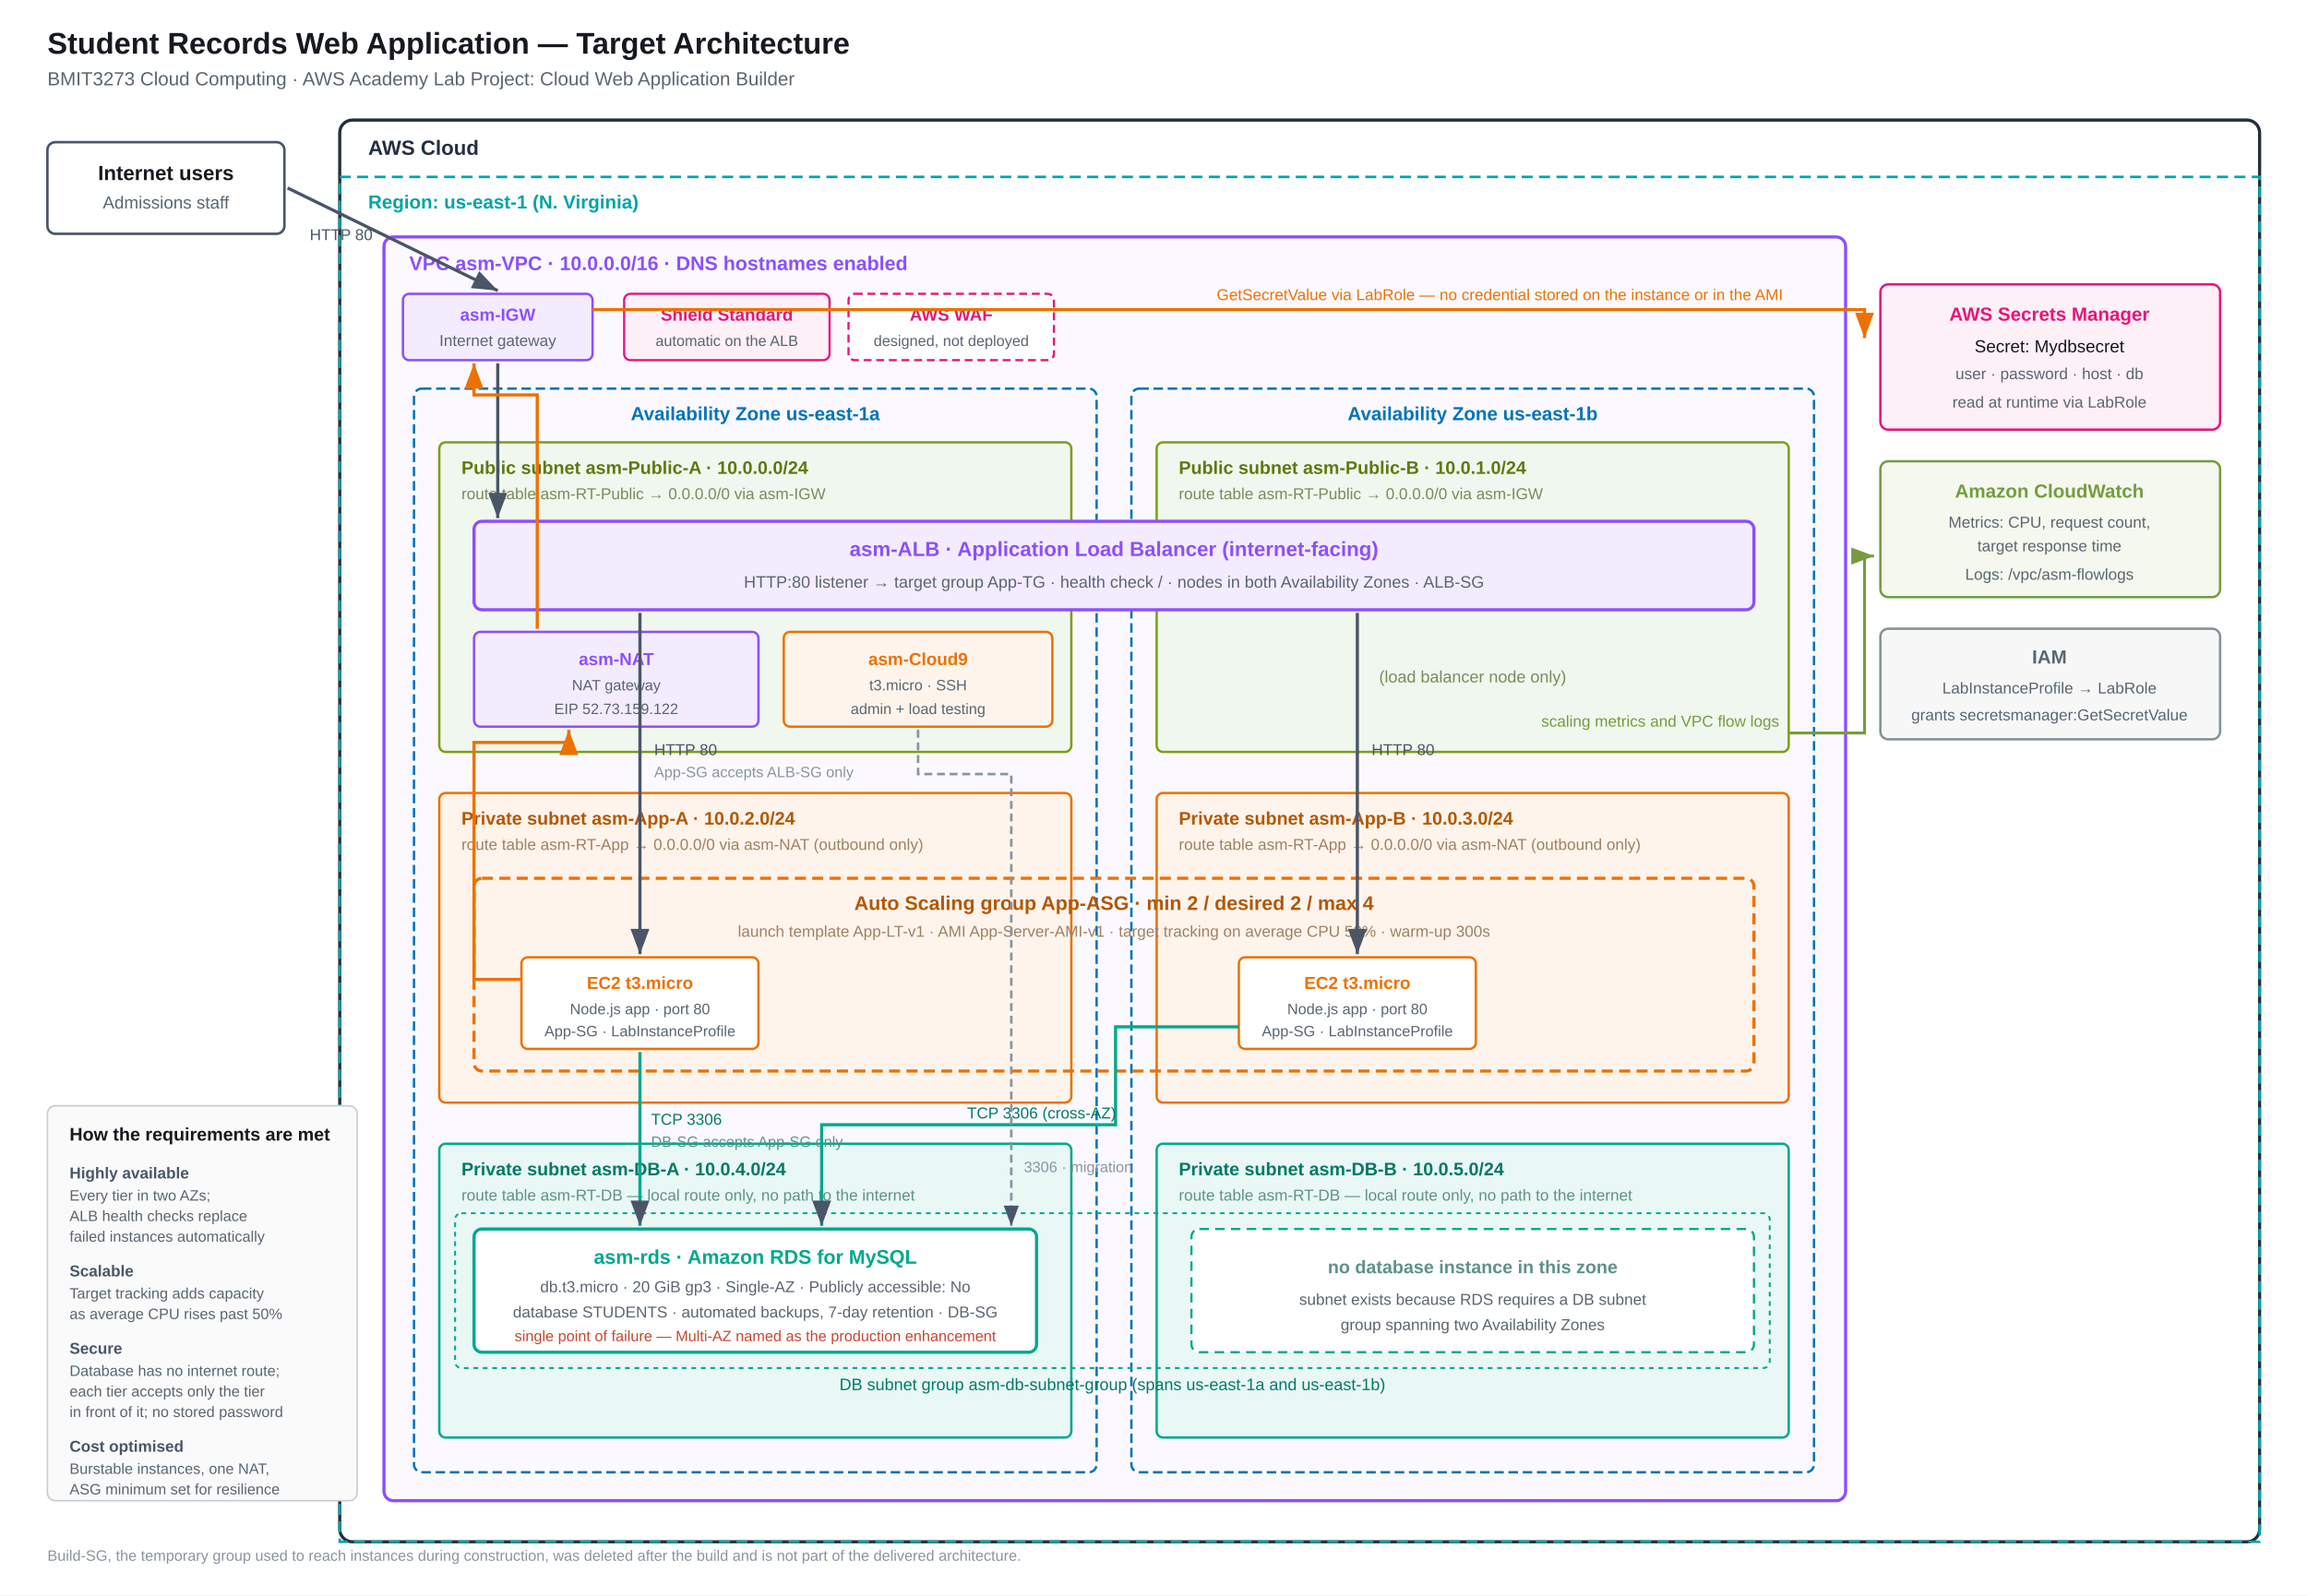
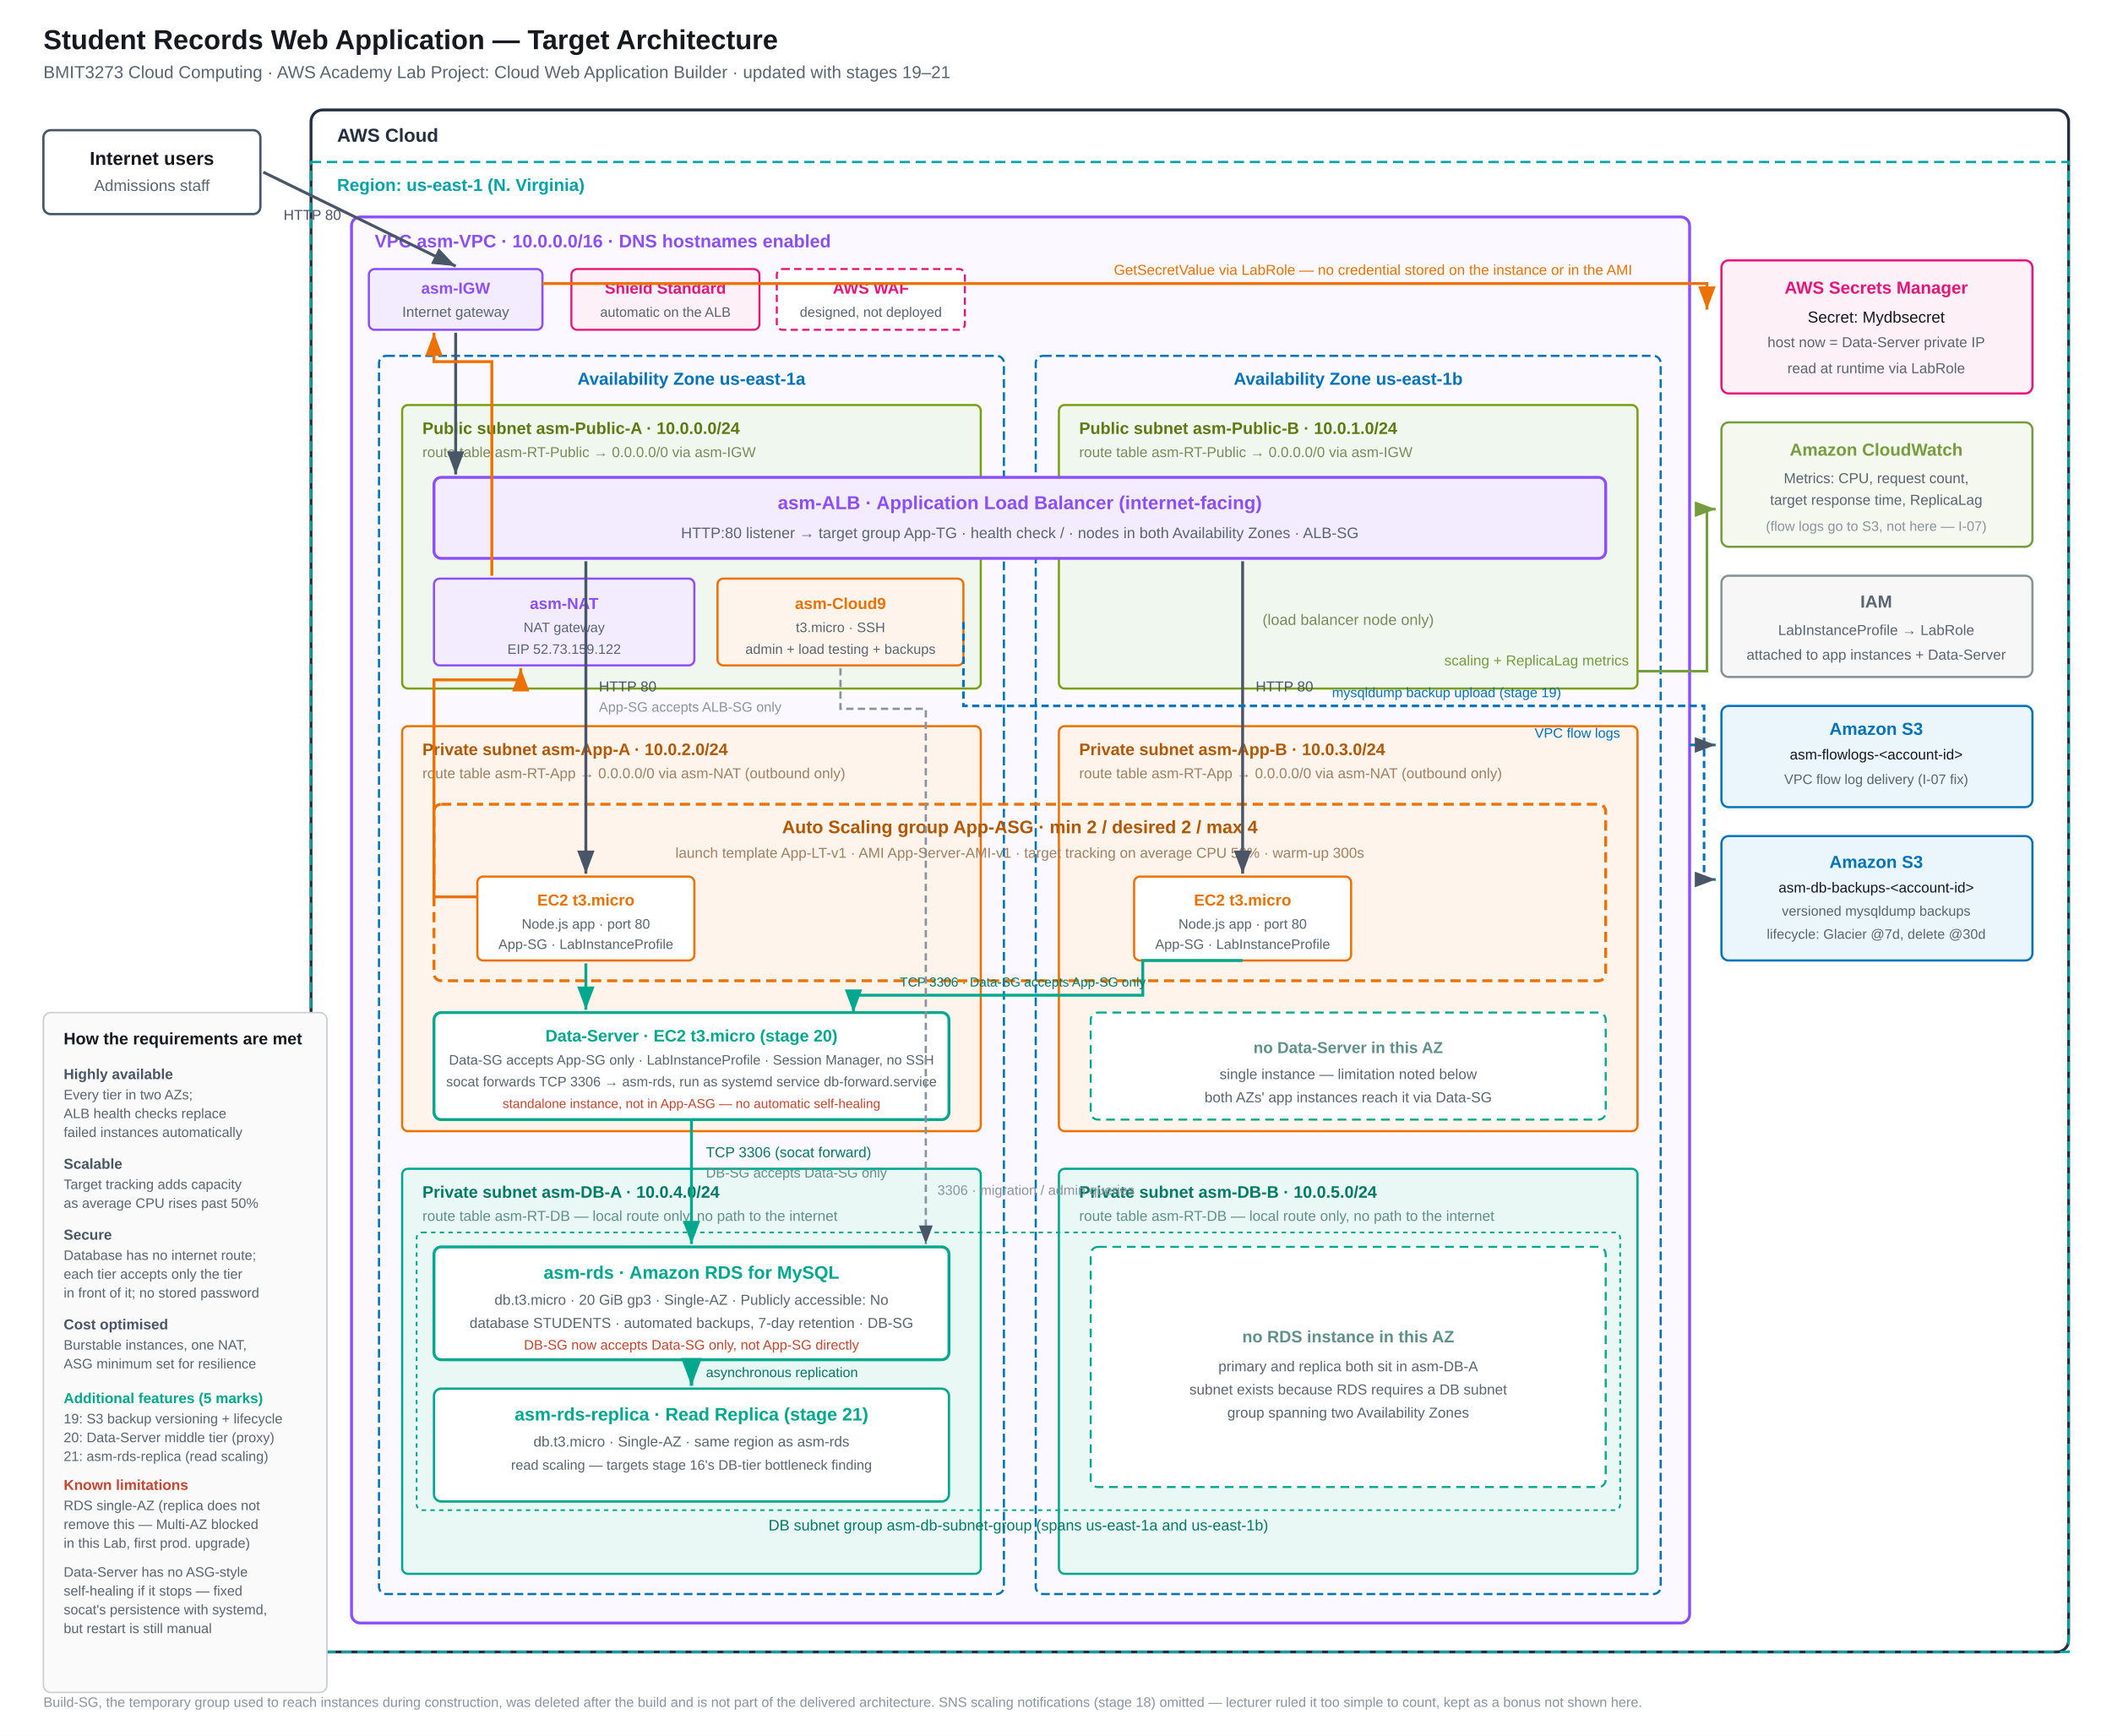
- <svg xmlns="http://www.w3.org/2000/svg" width="1460" height="1010" viewBox="0 0 1460 1010" font-family="Arial, Helvetica, sans-serif">
+ <svg xmlns="http://www.w3.org/2000/svg" width="1460" height="1200" viewBox="0 0 1460 1200" font-family="Arial, Helvetica, sans-serif">
  <defs>
    <marker id="a" markerWidth="9" markerHeight="9" refX="8" refY="3" orient="auto">
      <path d="M0,0 L0,6 L8,3 z" fill="#4A5568" />
    </marker>
    <marker id="ao" markerWidth="9" markerHeight="9" refX="8" refY="3" orient="auto">
      <path d="M0,0 L0,6 L8,3 z" fill="#ED7100" />
    </marker>
    <marker id="ag" markerWidth="9" markerHeight="9" refX="8" refY="3" orient="auto">
      <path d="M0,0 L0,6 L8,3 z" fill="#759C3E" />
    </marker>
+     <marker id="at" markerWidth="9" markerHeight="9" refX="8" refY="3" orient="auto">
+       <path d="M0,0 L0,6 L8,3 z" fill="#01A88D" />
+     </marker>
  </defs>
-   <rect width="1460" height="1010" fill="#ffffff" />
+   <rect width="1460" height="1200" fill="#ffffff" />
  <text x="30" y="34" font-size="19" font-weight="bold" fill="#16191F">Student Records Web Application — Target Architecture</text>
-   <text x="30" y="54" font-size="12" fill="#5A6570">BMIT3273 Cloud Computing · AWS Academy Lab Project: Cloud Web Application Builder</text>
+   <text x="30" y="54" font-size="12" fill="#5A6570">BMIT3273 Cloud Computing · AWS Academy Lab Project: Cloud Web Application Builder · updated with stages 19–21</text>
  <rect x="30" y="90" width="150" height="58" rx="5" fill="#fff" stroke="#4A5568" stroke-width="1.6" />
  <text x="105" y="114" font-size="13" font-weight="bold" text-anchor="middle" fill="#16191F">Internet users</text>
  <text x="105" y="132" font-size="11" text-anchor="middle" fill="#5A6570">Admissions staff</text>
-   <rect x="215" y="76" width="1215" height="900" rx="8" fill="#fff" stroke="#232F3E" stroke-width="2" />
+   <rect x="215" y="76" width="1215" height="1066" rx="8" fill="#fff" stroke="#232F3E" stroke-width="2" />
  <text x="233" y="98" font-size="13" font-weight="bold" fill="#232F3E">AWS Cloud</text>
-   <rect x="215" y="112" width="1215" height="864" fill="none" stroke="#00A4A6" stroke-width="1.6" stroke-dasharray="7 4" />
+   <rect x="215" y="112" width="1215" height="1030" fill="none" stroke="#00A4A6" stroke-width="1.6" stroke-dasharray="7 4" />
  <text x="233" y="132" font-size="12" font-weight="bold" fill="#00A4A6">Region: us-east-1 (N. Virginia)</text>
  <rect x="1190" y="180" width="215" height="92" rx="5" fill="#FDF0F7" stroke="#E7157B" stroke-width="1.5" />
  <text x="1297" y="203" font-size="12" font-weight="bold" text-anchor="middle" fill="#E7157B">AWS Secrets Manager</text>
  <text x="1297" y="223" font-size="11" text-anchor="middle" fill="#16191F">Secret: Mydbsecret</text>
-   <text x="1297" y="240" font-size="10" text-anchor="middle" fill="#5A6570">user · password · host · db</text>
+   <text x="1297" y="240" font-size="10" text-anchor="middle" fill="#5A6570">host now = Data-Server private IP</text>
  <text x="1297" y="258" font-size="10" text-anchor="middle" fill="#5A6570">read at runtime via LabRole</text>
  <rect x="1190" y="292" width="215" height="86" rx="5" fill="#F4F8EE" stroke="#759C3E" stroke-width="1.5" />
  <text x="1297" y="315" font-size="12" font-weight="bold" text-anchor="middle" fill="#759C3E">Amazon CloudWatch</text>
  <text x="1297" y="334" font-size="10" text-anchor="middle" fill="#5A6570">Metrics: CPU, request count,</text>
-   <text x="1297" y="349" font-size="10" text-anchor="middle" fill="#5A6570">target response time</text>
-   <text x="1297" y="367" font-size="10" text-anchor="middle" fill="#5A6570">Logs: /vpc/asm-flowlogs</text>
+   <text x="1297" y="349" font-size="10" text-anchor="middle" fill="#5A6570">target response time, ReplicaLag</text>
+   <text x="1297" y="367" font-size="9.5" text-anchor="middle" fill="#8A94A0">(flow logs go to S3, not here — I-07)</text>
  <rect x="1190" y="398" width="215" height="70" rx="5" fill="#F7F7F8" stroke="#879196" stroke-width="1.5" />
  <text x="1297" y="420" font-size="12" font-weight="bold" text-anchor="middle" fill="#5A6570">IAM</text>
  <text x="1297" y="439" font-size="10" text-anchor="middle" fill="#5A6570">LabInstanceProfile → LabRole</text>
-   <text x="1297" y="456" font-size="10" text-anchor="middle" fill="#5A6570">grants secretsmanager:GetSecretValue</text>
-   <rect x="243" y="150" width="925" height="800" rx="6" fill="#FBF9FF" stroke="#8C4FFF" stroke-width="2" />
+   <text x="1297" y="456" font-size="10" text-anchor="middle" fill="#5A6570">attached to app instances + Data-Server</text>
+   <rect x="1190" y="488" width="215" height="70" rx="5" fill="#EAF6FB" stroke="#0073BB" stroke-width="1.5" />
+   <text x="1297" y="508" font-size="12" font-weight="bold" text-anchor="middle" fill="#0073BB">Amazon S3</text>
+   <text x="1297" y="525" font-size="10" text-anchor="middle" fill="#16191F">asm-flowlogs-&lt;account-id&gt;</text>
+   <text x="1297" y="542" font-size="9.5" text-anchor="middle" fill="#5A6570">VPC flow log delivery (I-07 fix)</text>
+   <rect x="1190" y="578" width="215" height="86" rx="5" fill="#EAF6FB" stroke="#0073BB" stroke-width="1.5" />
+   <text x="1297" y="600" font-size="12" font-weight="bold" text-anchor="middle" fill="#0073BB">Amazon S3</text>
+   <text x="1297" y="617" font-size="10" text-anchor="middle" fill="#16191F">asm-db-backups-&lt;account-id&gt;</text>
+   <text x="1297" y="633" font-size="9.5" text-anchor="middle" fill="#5A6570">versioned mysqldump backups</text>
+   <text x="1297" y="649" font-size="9.5" text-anchor="middle" fill="#5A6570">lifecycle: Glacier @7d, delete @30d</text>
+   <rect x="243" y="150" width="925" height="972" rx="6" fill="#FBF9FF" stroke="#8C4FFF" stroke-width="2" />
  <text x="259" y="171" font-size="12.5" font-weight="bold" fill="#8C4FFF">VPC  asm-VPC  ·  10.0.0.0/16  ·  DNS hostnames enabled</text>
  <rect x="255" y="186" width="120" height="42" rx="4" fill="#F3ECFF" stroke="#8C4FFF" stroke-width="1.5" />
  <text x="315" y="203" font-size="11" font-weight="bold" text-anchor="middle" fill="#8C4FFF">asm-IGW</text>
  <text x="315" y="219" font-size="10" text-anchor="middle" fill="#5A6570">Internet gateway</text>
  <rect x="395" y="186" width="130" height="42" rx="4" fill="#FDF0F7" stroke="#E7157B" stroke-width="1.4" />
  <text x="460" y="203" font-size="11" font-weight="bold" text-anchor="middle" fill="#E7157B">Shield Standard</text>
  <text x="460" y="219" font-size="9.5" text-anchor="middle" fill="#5A6570">automatic on the ALB</text>
  <rect x="537" y="186" width="130" height="42" rx="4" fill="#fff" stroke="#E7157B" stroke-width="1.4" stroke-dasharray="5 3" />
  <text x="602" y="203" font-size="11" font-weight="bold" text-anchor="middle" fill="#E7157B">AWS WAF</text>
  <text x="602" y="219" font-size="9.5" text-anchor="middle" fill="#5A6570">designed, not deployed</text>
-   <rect x="262" y="246" width="432" height="686" rx="5" fill="none" stroke="#0073BB" stroke-width="1.5" stroke-dasharray="6 3" />
+   <rect x="262" y="246" width="432" height="856" rx="5" fill="none" stroke="#0073BB" stroke-width="1.5" stroke-dasharray="6 3" />
  <text x="478" y="266" font-size="12" font-weight="bold" text-anchor="middle" fill="#0073BB">Availability Zone  us-east-1a</text>
-   <rect x="716" y="246" width="432" height="686" rx="5" fill="none" stroke="#0073BB" stroke-width="1.5" stroke-dasharray="6 3" />
+   <rect x="716" y="246" width="432" height="856" rx="5" fill="none" stroke="#0073BB" stroke-width="1.5" stroke-dasharray="6 3" />
  <text x="932" y="266" font-size="12" font-weight="bold" text-anchor="middle" fill="#0073BB">Availability Zone  us-east-1b</text>
  <rect x="278" y="280" width="400" height="196" rx="4" fill="#F0F7EE" stroke="#7AA116" stroke-width="1.5" />
  <text x="292" y="300" font-size="11.5" font-weight="bold" fill="#5C7A10">Public subnet  asm-Public-A  ·  10.0.0.0/24</text>
  <text x="292" y="316" font-size="10" fill="#7A8A5A">route table asm-RT-Public  →  0.0.0.0/0 via asm-IGW</text>
  <rect x="732" y="280" width="400" height="196" rx="4" fill="#F0F7EE" stroke="#7AA116" stroke-width="1.5" />
  <text x="746" y="300" font-size="11.5" font-weight="bold" fill="#5C7A10">Public subnet  asm-Public-B  ·  10.0.1.0/24</text>
  <text x="746" y="316" font-size="10" fill="#7A8A5A">route table asm-RT-Public  →  0.0.0.0/0 via asm-IGW</text>
  <rect x="300" y="330" width="810" height="56" rx="5" fill="#F3ECFF" stroke="#8C4FFF" stroke-width="2" />
  <text x="705" y="352" font-size="13" font-weight="bold" text-anchor="middle" fill="#8C4FFF">asm-ALB  ·  Application Load Balancer  (internet-facing)</text>
  <text x="705" y="372" font-size="10.5" text-anchor="middle" fill="#5A6570">HTTP:80 listener → target group App-TG · health check / · nodes in both Availability Zones · ALB-SG</text>
  <rect x="300" y="400" width="180" height="60" rx="4" fill="#F3ECFF" stroke="#8C4FFF" stroke-width="1.5" />
  <text x="390" y="421" font-size="11" font-weight="bold" text-anchor="middle" fill="#8C4FFF">asm-NAT</text>
  <text x="390" y="437" font-size="9.5" text-anchor="middle" fill="#5A6570">NAT gateway</text>
  <text x="390" y="452" font-size="9.5" text-anchor="middle" fill="#5A6570">EIP 52.73.159.122</text>
  <rect x="496" y="400" width="170" height="60" rx="4" fill="#FEF4EC" stroke="#ED7100" stroke-width="1.5" />
  <text x="581" y="421" font-size="11" font-weight="bold" text-anchor="middle" fill="#ED7100">asm-Cloud9</text>
  <text x="581" y="437" font-size="9.5" text-anchor="middle" fill="#5A6570">t3.micro · SSH</text>
-   <text x="581" y="452" font-size="9.5" text-anchor="middle" fill="#5A6570">admin + load testing</text>
+   <text x="581" y="452" font-size="9.5" text-anchor="middle" fill="#5A6570">admin + load testing + backups</text>
  <text x="932" y="432" font-size="10.5" text-anchor="middle" fill="#7A8A5A">(load balancer node only)</text>
-   <rect x="278" y="502" width="400" height="196" rx="4" fill="#FEF4EC" stroke="#ED7100" stroke-width="1.5" />
+   <rect x="278" y="502" width="400" height="280" rx="4" fill="#FEF4EC" stroke="#ED7100" stroke-width="1.5" />
  <text x="292" y="522" font-size="11.5" font-weight="bold" fill="#B35700">Private subnet  asm-App-A  ·  10.0.2.0/24</text>
  <text x="292" y="538" font-size="10" fill="#A08060">route table asm-RT-App  →  0.0.0.0/0 via asm-NAT  (outbound only)</text>
-   <rect x="732" y="502" width="400" height="196" rx="4" fill="#FEF4EC" stroke="#ED7100" stroke-width="1.5" />
+   <rect x="732" y="502" width="400" height="280" rx="4" fill="#FEF4EC" stroke="#ED7100" stroke-width="1.5" />
  <text x="746" y="522" font-size="11.5" font-weight="bold" fill="#B35700">Private subnet  asm-App-B  ·  10.0.3.0/24</text>
  <text x="746" y="538" font-size="10" fill="#A08060">route table asm-RT-App  →  0.0.0.0/0 via asm-NAT  (outbound only)</text>
  <rect x="300" y="556" width="810" height="122" rx="5" fill="none" stroke="#ED7100" stroke-width="2" stroke-dasharray="7 4" />
  <text x="705" y="576" font-size="12.5" font-weight="bold" text-anchor="middle" fill="#B35700">Auto Scaling group  App-ASG  ·  min 2 / desired 2 / max 4</text>
  <text x="705" y="593" font-size="10" text-anchor="middle" fill="#A08060">launch template App-LT-v1 · AMI App-Server-AMI-v1 · target tracking on average CPU 50% · warm-up 300s</text>
  <rect x="330" y="606" width="150" height="58" rx="4" fill="#fff" stroke="#ED7100" stroke-width="1.5" />
  <text x="405" y="626" font-size="11" font-weight="bold" text-anchor="middle" fill="#ED7100">EC2  t3.micro</text>
  <text x="405" y="642" font-size="9.5" text-anchor="middle" fill="#5A6570">Node.js app · port 80</text>
  <text x="405" y="656" font-size="9.5" text-anchor="middle" fill="#5A6570">App-SG · LabInstanceProfile</text>
  <rect x="784" y="606" width="150" height="58" rx="4" fill="#fff" stroke="#ED7100" stroke-width="1.5" />
  <text x="859" y="626" font-size="11" font-weight="bold" text-anchor="middle" fill="#ED7100">EC2  t3.micro</text>
  <text x="859" y="642" font-size="9.5" text-anchor="middle" fill="#5A6570">Node.js app · port 80</text>
  <text x="859" y="656" font-size="9.5" text-anchor="middle" fill="#5A6570">App-SG · LabInstanceProfile</text>
-   <rect x="278" y="724" width="400" height="186" rx="4" fill="#E9F7F5" stroke="#01A88D" stroke-width="1.5" />
-   <text x="292" y="744" font-size="11.5" font-weight="bold" fill="#017A66">Private subnet  asm-DB-A  ·  10.0.4.0/24</text>
-   <text x="292" y="760" font-size="10" fill="#5F9188">route table asm-RT-DB  —  local route only, no path to the internet</text>
-   <rect x="732" y="724" width="400" height="186" rx="4" fill="#E9F7F5" stroke="#01A88D" stroke-width="1.5" />
-   <text x="746" y="744" font-size="11.5" font-weight="bold" fill="#017A66">Private subnet  asm-DB-B  ·  10.0.5.0/24</text>
-   <text x="746" y="760" font-size="10" fill="#5F9188">route table asm-RT-DB  —  local route only, no path to the internet</text>
-   <rect x="300" y="778" width="356" height="78" rx="5" fill="#fff" stroke="#01A88D" stroke-width="2" />
-   <text x="478" y="800" font-size="12.5" font-weight="bold" text-anchor="middle" fill="#01A88D">asm-rds  ·  Amazon RDS for MySQL</text>
-   <text x="478" y="818" font-size="10" text-anchor="middle" fill="#5A6570">db.t3.micro · 20 GiB gp3 · Single-AZ · Publicly accessible: No</text>
-   <text x="478" y="834" font-size="10" text-anchor="middle" fill="#5A6570">database STUDENTS · automated backups, 7-day retention · DB-SG</text>
-   <text x="478" y="849" font-size="9.5" text-anchor="middle" fill="#C7442E">single point of failure — Multi-AZ named as the production enhancement</text>
-   <rect x="754" y="778" width="356" height="78" rx="5" fill="#fff" stroke="#01A88D" stroke-width="1.4" stroke-dasharray="6 4" />
-   <text x="932" y="806" font-size="11.5" font-weight="bold" text-anchor="middle" fill="#5F9188">no database instance in this zone</text>
-   <text x="932" y="826" font-size="10" text-anchor="middle" fill="#5A6570">subnet exists because RDS requires a DB subnet</text>
-   <text x="932" y="842" font-size="10" text-anchor="middle" fill="#5A6570">group spanning two Availability Zones</text>
-   <rect x="288" y="768" width="832" height="98" rx="4" fill="none" stroke="#01A88D" stroke-width="1.2" stroke-dasharray="3 3" />
-   <text x="704" y="880" font-size="10.5" text-anchor="middle" fill="#017A66">DB subnet group  asm-db-subnet-group  (spans us-east-1a and us-east-1b)</text>
+   <rect x="300" y="700" width="356" height="74" rx="5" fill="#fff" stroke="#01A88D" stroke-width="2" />
+   <text x="478" y="720" font-size="11.5" font-weight="bold" text-anchor="middle" fill="#01A88D">Data-Server  ·  EC2 t3.micro  (stage 20)</text>
+   <text x="478" y="736" font-size="9.5" text-anchor="middle" fill="#5A6570">Data-SG accepts App-SG only · LabInstanceProfile · Session Manager, no SSH</text>
+   <text x="478" y="751" font-size="9.5" text-anchor="middle" fill="#5A6570">socat forwards TCP 3306 → asm-rds, run as systemd service db-forward.service</text>
+   <text x="478" y="766" font-size="9" text-anchor="middle" fill="#C7442E">standalone instance, not in App-ASG — no automatic self-healing</text>
+   <rect x="754" y="700" width="356" height="74" rx="5" fill="#fff" stroke="#01A88D" stroke-width="1.4" stroke-dasharray="6 4" />
+   <text x="932" y="728" font-size="11" font-weight="bold" text-anchor="middle" fill="#5F9188">no Data-Server in this AZ</text>
+   <text x="932" y="746" font-size="10" text-anchor="middle" fill="#5A6570">single instance — limitation noted below</text>
+   <text x="932" y="762" font-size="10" text-anchor="middle" fill="#5A6570">both AZs' app instances reach it via Data-SG</text>
+   <rect x="278" y="808" width="400" height="280" rx="4" fill="#E9F7F5" stroke="#01A88D" stroke-width="1.5" />
+   <text x="292" y="828" font-size="11.5" font-weight="bold" fill="#017A66">Private subnet  asm-DB-A  ·  10.0.4.0/24</text>
+   <text x="292" y="844" font-size="10" fill="#5F9188">route table asm-RT-DB  —  local route only, no path to the internet</text>
+   <rect x="732" y="808" width="400" height="280" rx="4" fill="#E9F7F5" stroke="#01A88D" stroke-width="1.5" />
+   <text x="746" y="828" font-size="11.5" font-weight="bold" fill="#017A66">Private subnet  asm-DB-B  ·  10.0.5.0/24</text>
+   <text x="746" y="844" font-size="10" fill="#5F9188">route table asm-RT-DB  —  local route only, no path to the internet</text>
+   <rect x="300" y="862" width="356" height="78" rx="5" fill="#fff" stroke="#01A88D" stroke-width="2" />
+   <text x="478" y="884" font-size="12.5" font-weight="bold" text-anchor="middle" fill="#01A88D">asm-rds  ·  Amazon RDS for MySQL</text>
+   <text x="478" y="902" font-size="10" text-anchor="middle" fill="#5A6570">db.t3.micro · 20 GiB gp3 · Single-AZ · Publicly accessible: No</text>
+   <text x="478" y="918" font-size="10" text-anchor="middle" fill="#5A6570">database STUDENTS · automated backups, 7-day retention · DB-SG</text>
+   <text x="478" y="933" font-size="9.5" text-anchor="middle" fill="#C7442E">DB-SG now accepts Data-SG only, not App-SG directly</text>
+   <rect x="300" y="960" width="356" height="78" rx="5" fill="#fff" stroke="#01A88D" stroke-width="1.6" />
+   <text x="478" y="982" font-size="12.5" font-weight="bold" text-anchor="middle" fill="#01A88D">asm-rds-replica  ·  Read Replica  (stage 21)</text>
+   <text x="478" y="1000" font-size="10" text-anchor="middle" fill="#5A6570">db.t3.micro · Single-AZ · same region as asm-rds</text>
+   <text x="478" y="1016" font-size="9.5" text-anchor="middle" fill="#5A6570">read scaling — targets stage 16's DB-tier bottleneck finding</text>
+   <rect x="754" y="862" width="356" height="166" rx="5" fill="#fff" stroke="#01A88D" stroke-width="1.4" stroke-dasharray="6 4" />
+   <text x="932" y="928" font-size="11.5" font-weight="bold" text-anchor="middle" fill="#5F9188">no RDS instance in this AZ</text>
+   <text x="932" y="948" font-size="10" text-anchor="middle" fill="#5A6570">primary and replica both sit in asm-DB-A</text>
+   <text x="932" y="964" font-size="10" text-anchor="middle" fill="#5A6570">subnet exists because RDS requires a DB subnet</text>
+   <text x="932" y="980" font-size="10" text-anchor="middle" fill="#5A6570">group spanning two Availability Zones</text>
+   <rect x="288" y="852" width="832" height="192" rx="4" fill="none" stroke="#01A88D" stroke-width="1.2" stroke-dasharray="3 3" />
+   <text x="704" y="1058" font-size="10.5" text-anchor="middle" fill="#017A66">DB subnet group  asm-db-subnet-group  (spans us-east-1a and us-east-1b)</text>
  <line x1="182" y1="119" x2="315" y2="184" stroke="#4A5568" stroke-width="2" marker-end="url(#a)" />
  <text x="196" y="152" font-size="10" fill="#4A5568">HTTP 80</text>
  <line x1="315" y1="230" x2="315" y2="328" stroke="#4A5568" stroke-width="2" marker-end="url(#a)" />
  <line x1="405" y1="388" x2="405" y2="604" stroke="#4A5568" stroke-width="2" marker-end="url(#a)" />
  <text x="414" y="478" font-size="10" fill="#4A5568">HTTP 80</text>
  <text x="414" y="492" font-size="9.5" fill="#8A94A0">App-SG accepts ALB-SG only</text>
  <line x1="859" y1="388" x2="859" y2="604" stroke="#4A5568" stroke-width="2" marker-end="url(#a)" />
  <text x="868" y="478" font-size="10" fill="#4A5568">HTTP 80</text>
-   <line x1="405" y1="666" x2="405" y2="776" stroke="#01A88D" stroke-width="2" marker-end="url(#a)" />
-   <text x="412" y="712" font-size="10" fill="#017A66">TCP 3306</text>
-   <text x="412" y="726" font-size="9.5" fill="#5F9188">DB-SG accepts App-SG only</text>
-   <path d="M784,650 L706,650 L706,712 L520,712 L520,776" fill="none" stroke="#01A88D" stroke-width="2" marker-end="url(#a)" />
-   <text x="612" y="708" font-size="10" fill="#017A66">TCP 3306 (cross-AZ)</text>
+   <line x1="405" y1="666" x2="405" y2="698" stroke="#01A88D" stroke-width="2" marker-end="url(#at)" />
+   <path d="M859,664 L790,664 L790,688 L590,688 L590,700" fill="none" stroke="#01A88D" stroke-width="2" marker-end="url(#at)" />
+   <text x="792" y="682" font-size="9" text-anchor="end" fill="#017A66">TCP 3306 · Data-SG accepts App-SG only</text>
+   <line x1="478" y1="774" x2="478" y2="860" stroke="#01A88D" stroke-width="2" marker-end="url(#at)" />
+   <text x="488" y="800" font-size="10" fill="#017A66">TCP 3306 (socat forward)</text>
+   <text x="488" y="814" font-size="9.5" fill="#5F9188">DB-SG accepts Data-SG only</text>
+   <line x1="478" y1="940" x2="478" y2="958" stroke="#01A88D" stroke-width="2.4" marker-end="url(#at)" />
+   <text x="488" y="952" font-size="9.5" fill="#017A66">asynchronous replication</text>
  <path d="M330,620 L300,620 L300,470 L360,470 L360,462" fill="none" stroke="#ED7100" stroke-width="2" marker-end="url(#ao)" />
  <path d="M340,398 L340,250 L300,250 L300,230" fill="none" stroke="#ED7100" stroke-width="2" marker-end="url(#ao)" />
  <path d="M375,196 L1180,196 L1180,214" fill="none" stroke="#ED7100" stroke-width="2" marker-end="url(#ao)" />
  <text x="770" y="190" font-size="10" fill="#ED7100">GetSecretValue via LabRole — no credential stored on the instance or in the AMI</text>
-   <path d="M581,462 L581,490 L640,490 L640,776" fill="none" stroke="#8A94A0" stroke-width="1.6" stroke-dasharray="5 3" marker-end="url(#a)" />
-   <text x="648" y="742" font-size="9.5" fill="#8A94A0">3306 · migration</text>
+   <path d="M581,462 L581,490 L640,490 L640,860" fill="none" stroke="#8A94A0" stroke-width="1.6" stroke-dasharray="5 3" marker-end="url(#a)" />
+   <text x="648" y="826" font-size="9.5" fill="#8A94A0">3306 · migration / admin queries</text>
+   <path d="M666,430 L666,488 L1178,488 L1178,608 L1186,608" fill="none" stroke="#0073BB" stroke-width="1.8" stroke-dasharray="5 3" marker-end="url(#a)" />
+   <text x="1000" y="482" font-size="9.5" text-anchor="middle" fill="#0073BB">mysqldump backup upload (stage 19)</text>
+   <path d="M1168,515 L1186,515" fill="none" stroke="#0073BB" stroke-width="1.8" marker-end="url(#a)" />
+   <text x="1120" y="510" font-size="9.5" text-anchor="end" fill="#0073BB">VPC flow logs</text>
  <path d="M1132,464 L1180,464 L1180,352 L1186,352" fill="none" stroke="#759C3E" stroke-width="1.8" marker-end="url(#ag)" />
-   <text x="1126" y="460" font-size="10" text-anchor="end" fill="#759C3E">scaling metrics and VPC flow logs</text>
-   <rect x="30" y="700" width="196" height="250" rx="5" fill="#FAFAFA" stroke="#C7CDD3" stroke-width="1" />
+   <text x="1126" y="460" font-size="10" text-anchor="end" fill="#759C3E">scaling + ReplicaLag metrics</text>
+   <rect x="30" y="700" width="196" height="470" rx="5" fill="#FAFAFA" stroke="#C7CDD3" stroke-width="1" />
  <text x="44" y="722" font-size="11.5" font-weight="bold" fill="#16191F">How the requirements are met</text>
  <text x="44" y="746" font-size="10" font-weight="bold" fill="#4A5568">Highly available</text>
  <text x="44" y="760" font-size="9.5" fill="#5A6570">Every tier in two AZs;</text>
  <text x="44" y="773" font-size="9.5" fill="#5A6570">ALB health checks replace</text>
  <text x="44" y="786" font-size="9.5" fill="#5A6570">failed instances automatically</text>
  <text x="44" y="808" font-size="10" font-weight="bold" fill="#4A5568">Scalable</text>
  <text x="44" y="822" font-size="9.5" fill="#5A6570">Target tracking adds capacity</text>
  <text x="44" y="835" font-size="9.5" fill="#5A6570">as average CPU rises past 50%</text>
  <text x="44" y="857" font-size="10" font-weight="bold" fill="#4A5568">Secure</text>
  <text x="44" y="871" font-size="9.5" fill="#5A6570">Database has no internet route;</text>
  <text x="44" y="884" font-size="9.5" fill="#5A6570">each tier accepts only the tier</text>
  <text x="44" y="897" font-size="9.5" fill="#5A6570">in front of it; no stored password</text>
  <text x="44" y="919" font-size="10" font-weight="bold" fill="#4A5568">Cost optimised</text>
  <text x="44" y="933" font-size="9.5" fill="#5A6570">Burstable instances, one NAT,</text>
  <text x="44" y="946" font-size="9.5" fill="#5A6570">ASG minimum set for resilience</text>
-   <text x="30" y="988" font-size="9.5" fill="#8A94A0">Build-SG, the temporary group used to reach instances during construction, was deleted after the build and is not part of the delivered architecture.</text>
+   <text x="44" y="970" font-size="10" font-weight="bold" fill="#01A88D">Additional features (5 marks)</text>
+   <text x="44" y="984" font-size="9.5" fill="#5A6570">19: S3 backup versioning + lifecycle</text>
+   <text x="44" y="997" font-size="9.5" fill="#5A6570">20: Data-Server middle tier (proxy)</text>
+   <text x="44" y="1010" font-size="9.5" fill="#5A6570">21: asm-rds-replica (read scaling)</text>
+   <text x="44" y="1030" font-size="10" font-weight="bold" fill="#C7442E">Known limitations</text>
+   <text x="44" y="1044" font-size="9.5" fill="#5A6570">RDS single-AZ (replica does not</text>
+   <text x="44" y="1057" font-size="9.5" fill="#5A6570">remove this — Multi-AZ blocked</text>
+   <text x="44" y="1070" font-size="9.5" fill="#5A6570">in this Lab, first prod. upgrade)</text>
+   <text x="44" y="1090" font-size="9.5" fill="#5A6570">Data-Server has no ASG-style</text>
+   <text x="44" y="1103" font-size="9.5" fill="#5A6570">self-healing if it stops — fixed</text>
+   <text x="44" y="1116" font-size="9.5" fill="#5A6570">socat's persistence with systemd,</text>
+   <text x="44" y="1129" font-size="9.5" fill="#5A6570">but restart is still manual</text>
+   <text x="30" y="1180" font-size="9.5" fill="#8A94A0">Build-SG, the temporary group used to reach instances during construction, was deleted after the build and is not part of the delivered architecture. SNS scaling notifications (stage 18) omitted — lecturer ruled it too simple to count, kept as a bonus not shown here.</text>
</svg>
